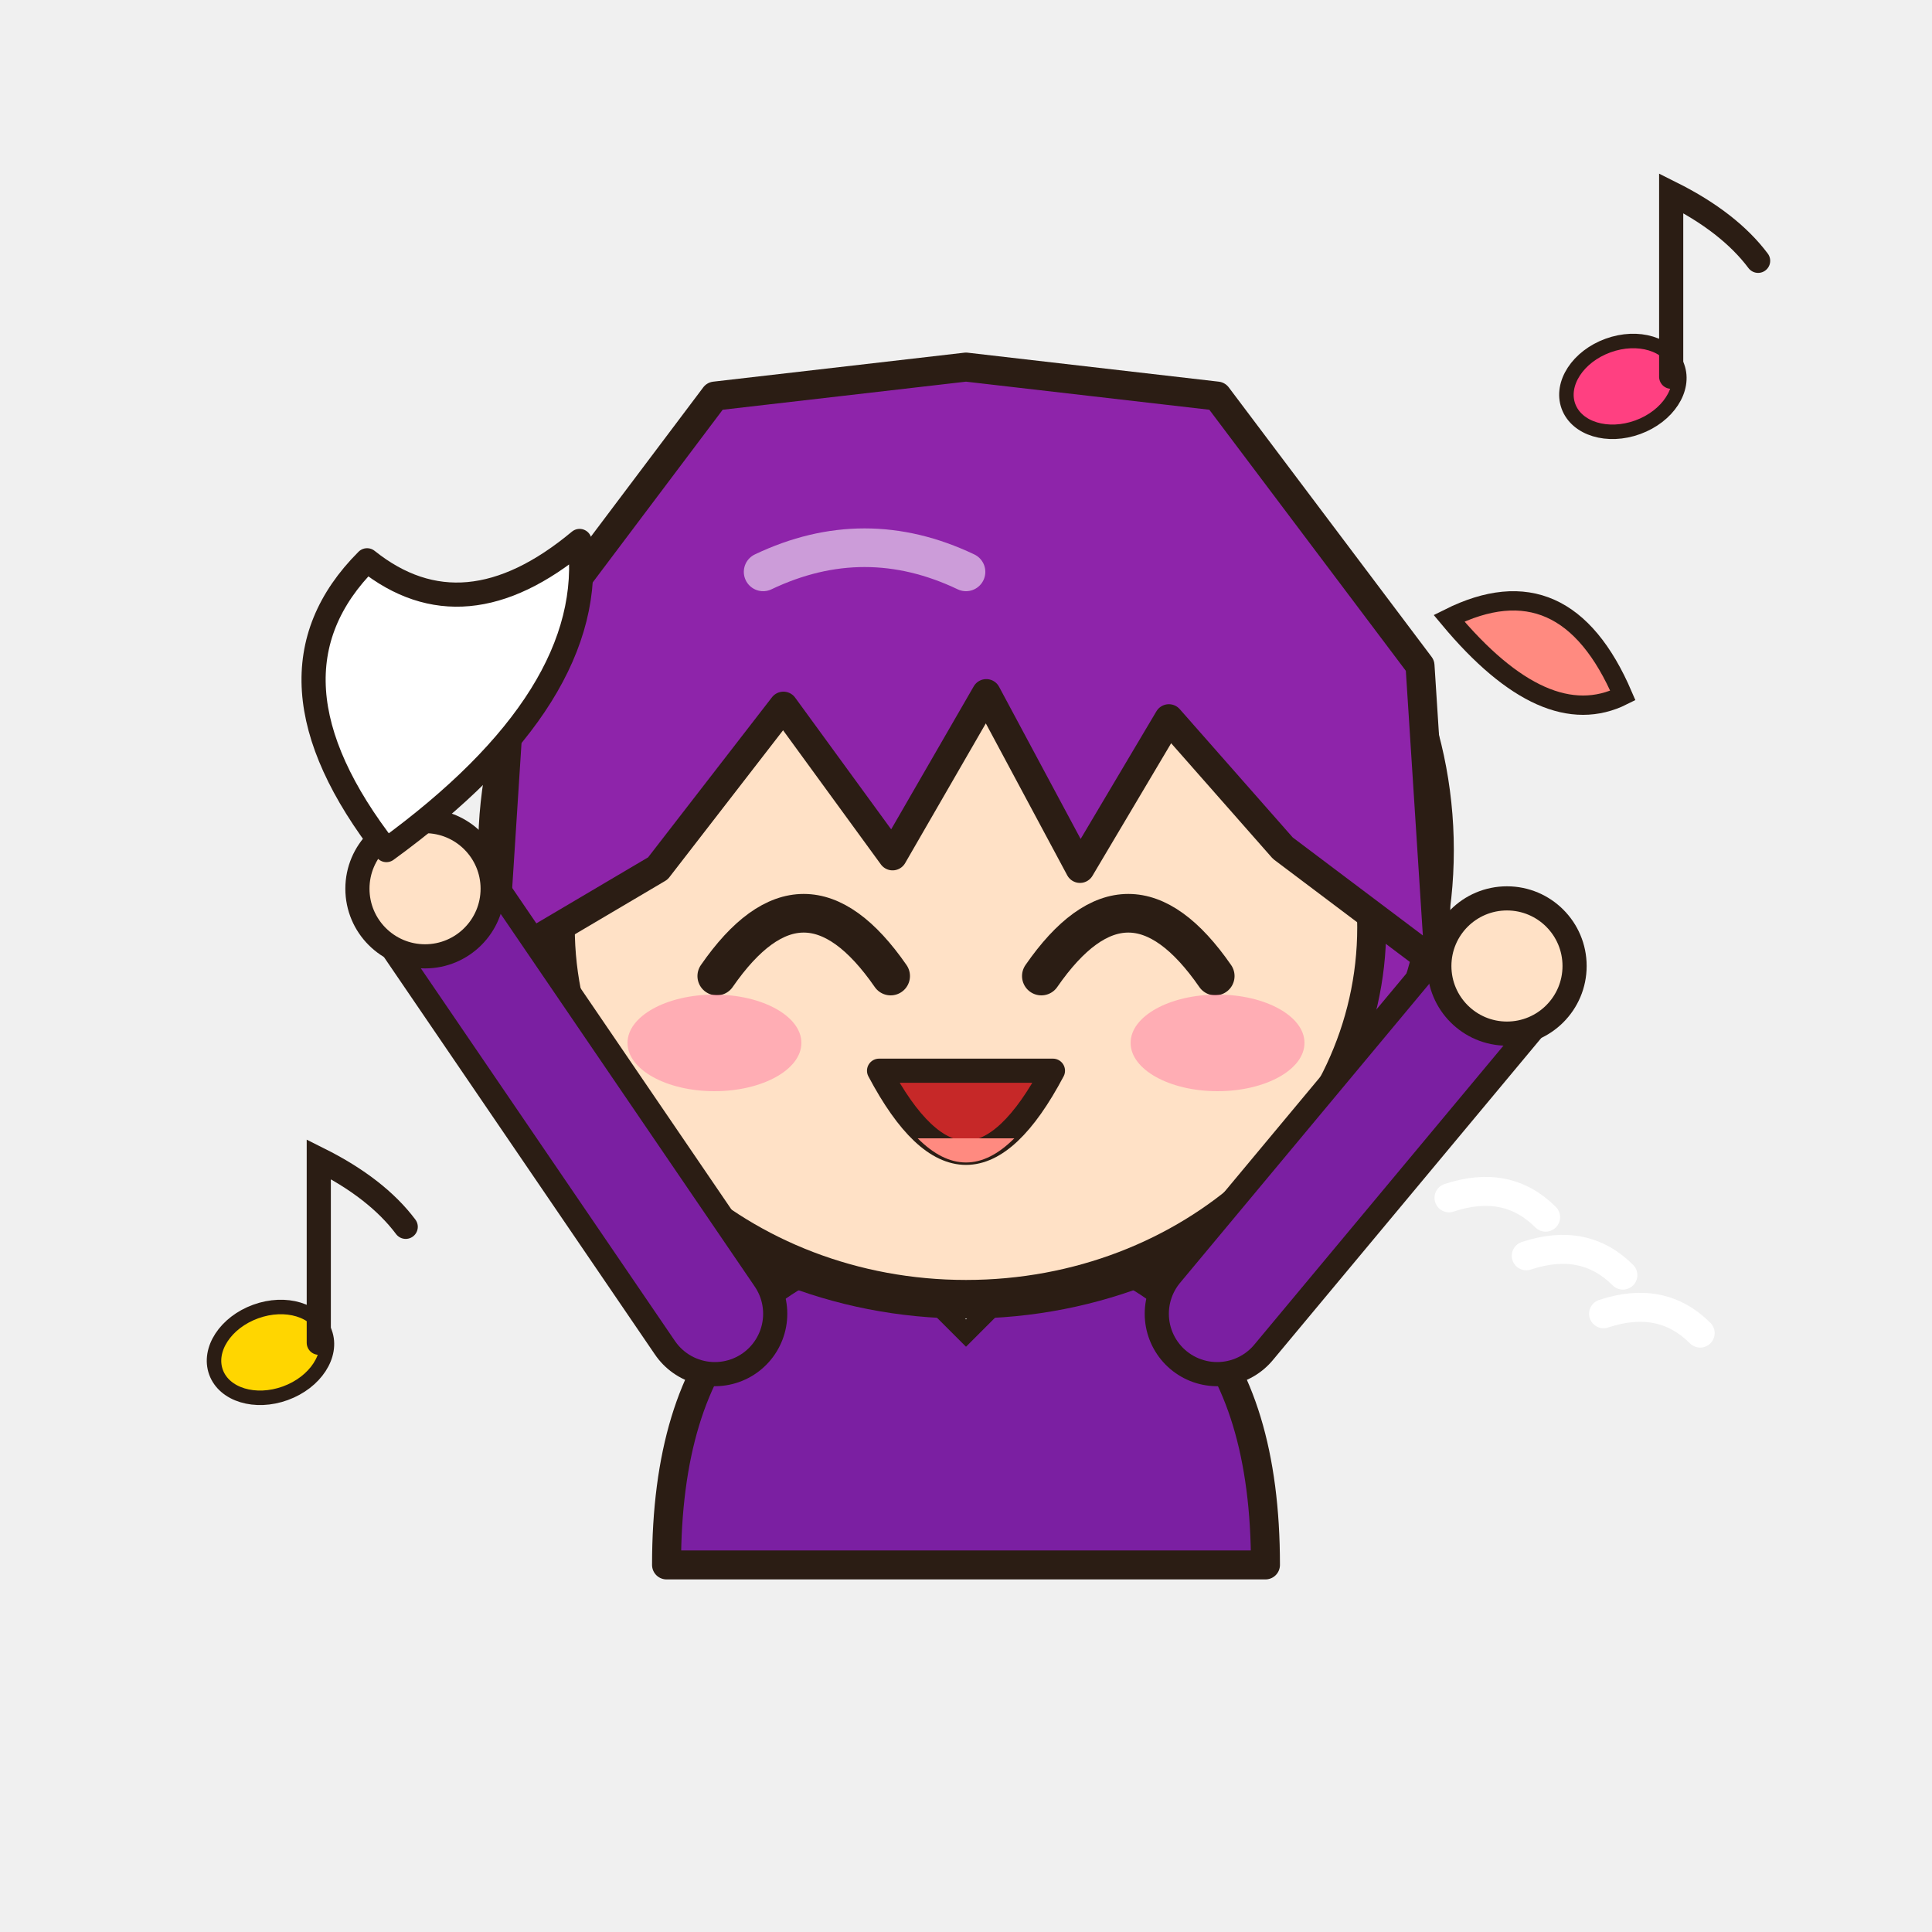
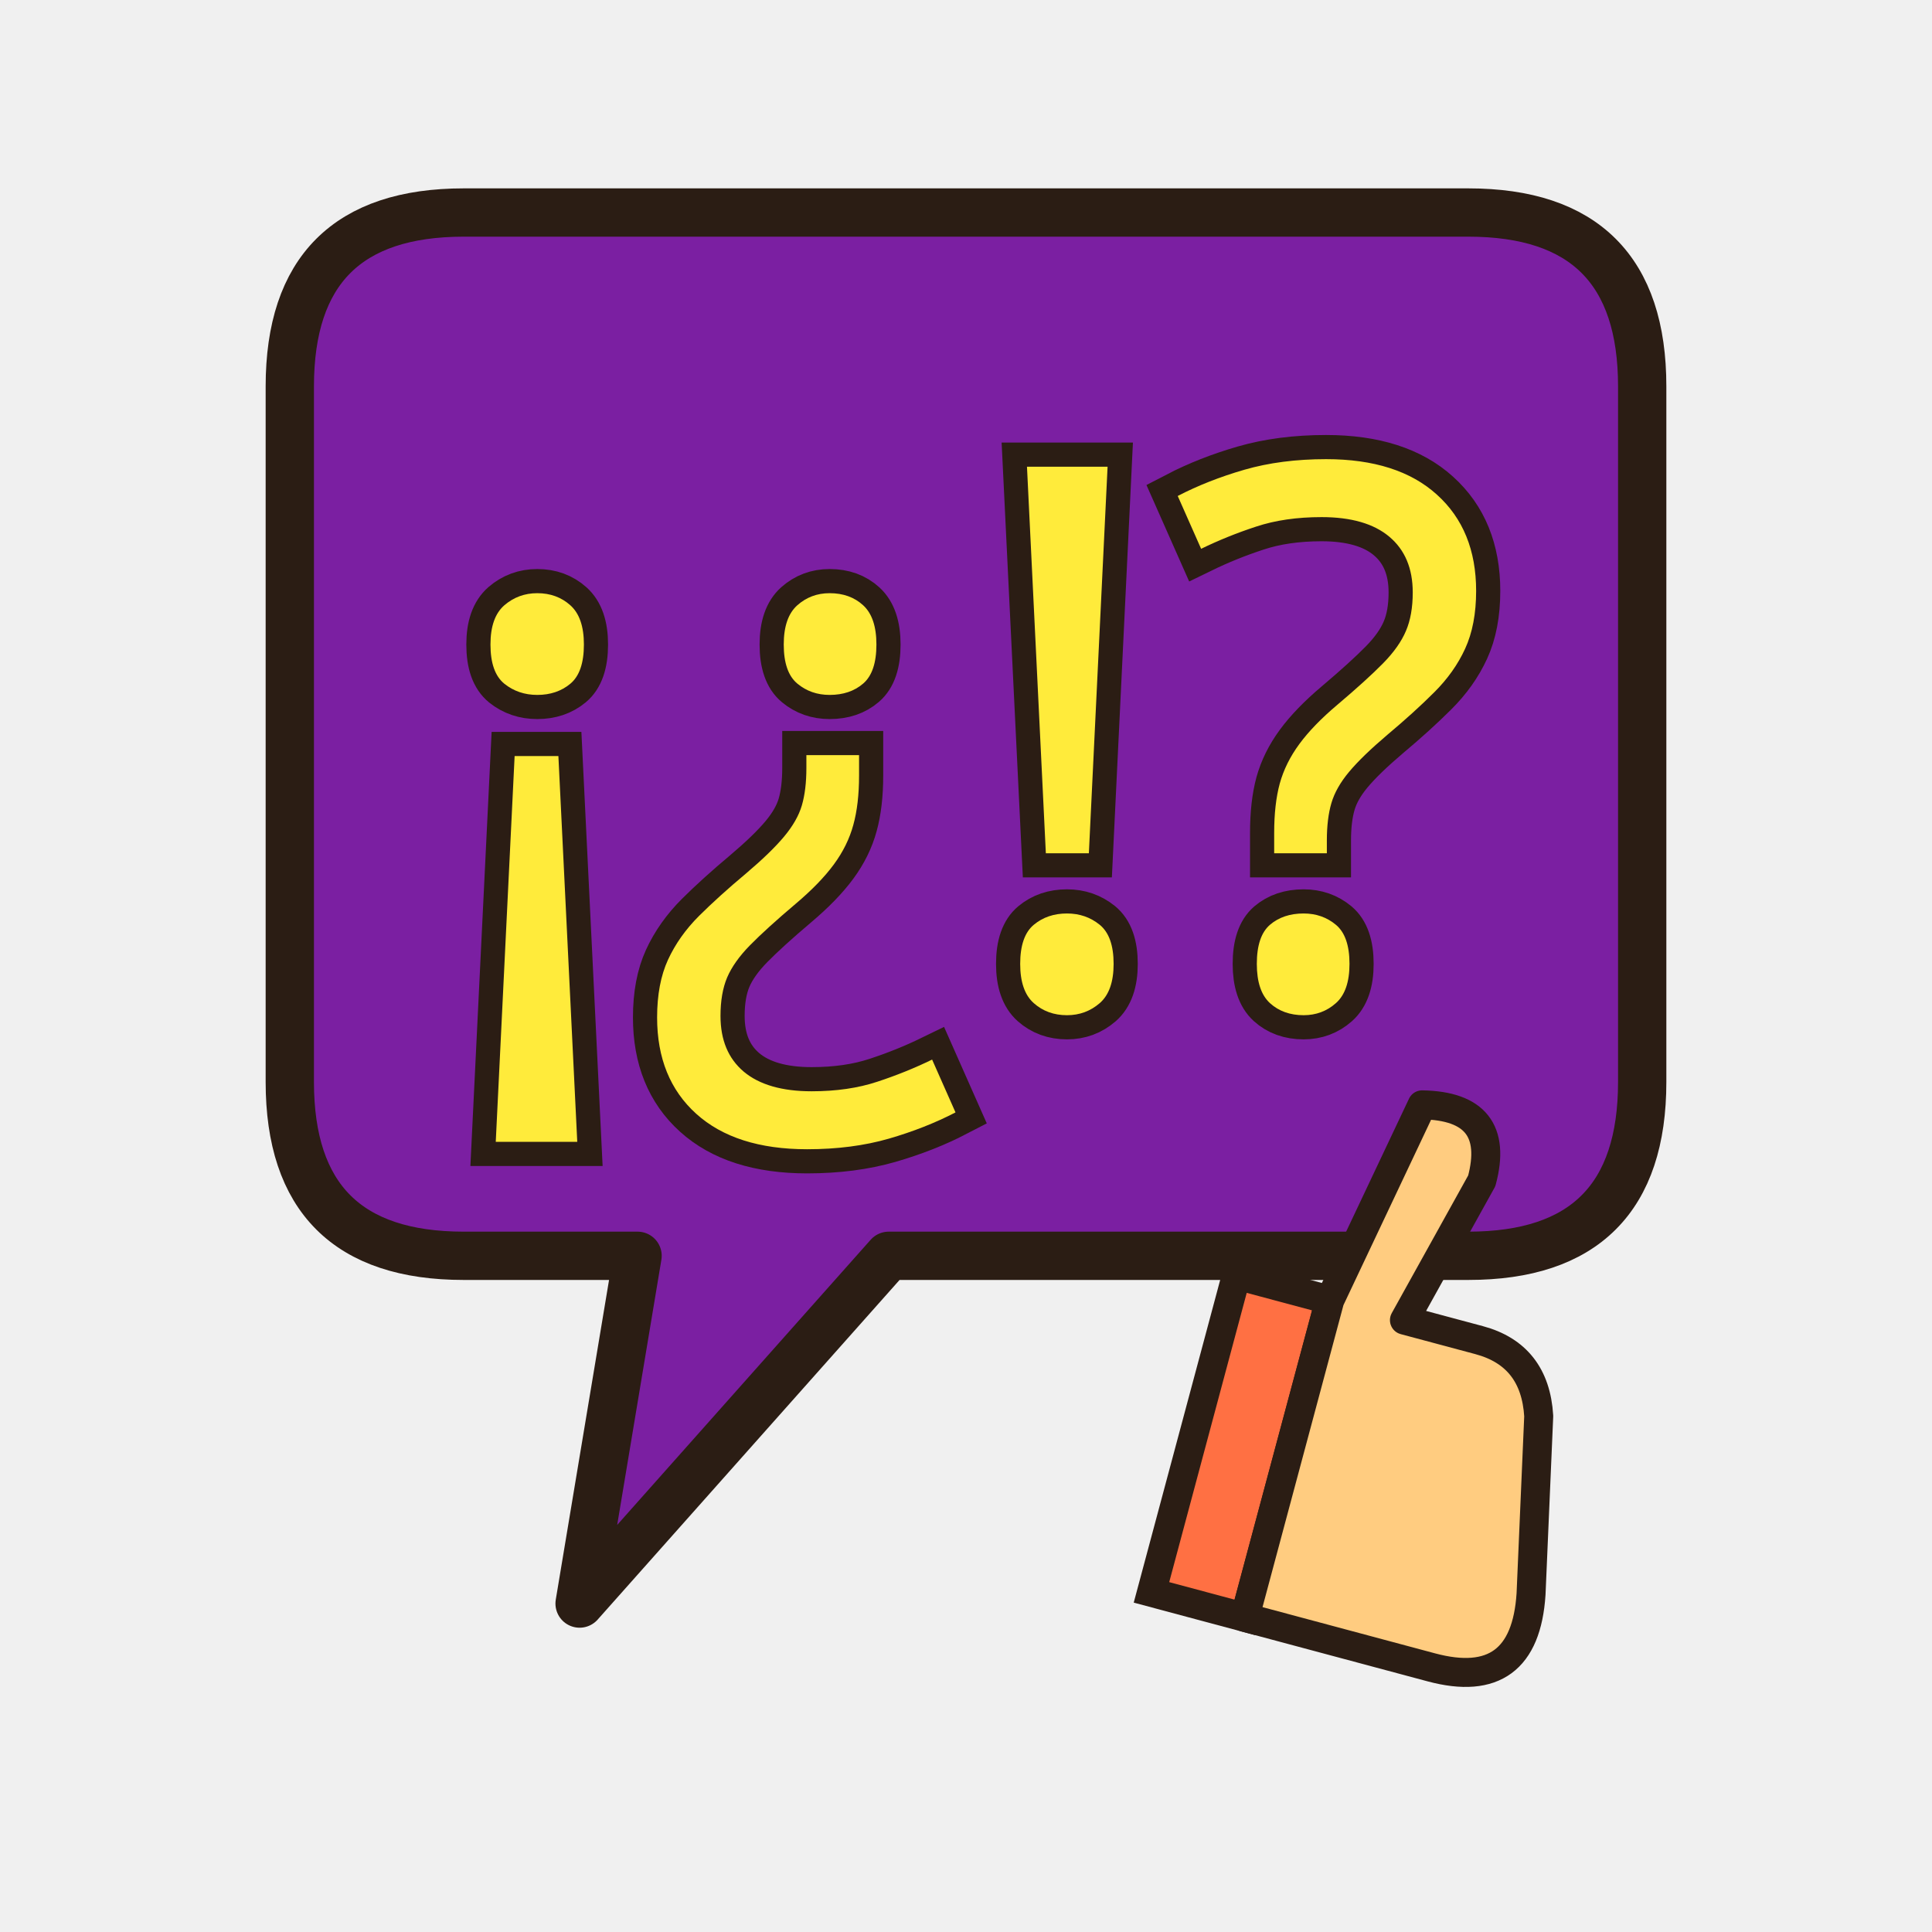
<svg xmlns="http://www.w3.org/2000/svg" viewBox="0 0 200 200" width="200" height="200">
-   <path d="M69,162 Q69,128 100,128 Q131,128 131,162 Z" fill="#7b1fa2" stroke="#2b1d14" stroke-width="3" stroke-linejoin="round" />
-   <path d="M92,130 L100,138 L108,130" fill="#fff" stroke="#2b1d14" stroke-width="2" />
-   <ellipse cx="100" cy="88" rx="49" ry="47" fill="#8e24aa" stroke="#2b1d14" stroke-width="3" />
-   <ellipse cx="100" cy="96" rx="42" ry="38" fill="#ffe1c6" stroke="#2b1d14" stroke-width="3" />
-   <polygon points="51.0,100.0 53.0,68.9 74.0,41.0 100.0,38.0 126.0,41.0 147.0,68.9 149.0,100.0 132.8,87.8 121.0,74.4 111.8,89.9 102.1,71.8 92.4,88.6 81.1,73.1 68.1,89.9" fill="#8e24aa" stroke="#2b1d14" stroke-width="3" stroke-linejoin="round" />
-   <path d="M79.0,59.2 q10.5,-5.0 21.0,0" stroke="#fff" stroke-opacity=".55" stroke-width="4" fill="none" stroke-linecap="round" />
-   <path d="M74.2,101.04 Q83.2,88.04 92.2,101.04" stroke="#2b1d14" stroke-width="4" fill="none" stroke-linecap="round" />
-   <path d="M107.8,101.04 Q116.8,88.04 125.8,101.04" stroke="#2b1d14" stroke-width="4" fill="none" stroke-linecap="round" />
-   <ellipse cx="73.96" cy="107.96" rx="9" ry="5" fill="#ff7aa2" opacity=".5" />
-   <ellipse cx="126.04" cy="107.96" rx="9" ry="5" fill="#ff7aa2" opacity=".5" />
-   <path d="M91,110.84 Q100,127.84 109,110.84 Z" fill="#c62828" stroke="#2b1d14" stroke-width="2.5" stroke-linejoin="round" />
-   <path d="M95,117.84 Q100,122.84 105,117.84" fill="#ff8a80" />
-   <line x1="74" y1="136" x2="44" y2="92" stroke="#2b1d14" stroke-width="15" stroke-linecap="round" />
-   <line x1="74" y1="136" x2="44" y2="92" stroke="#7b1fa2" stroke-width="10" stroke-linecap="round" />
-   <circle cx="44" cy="92" r="7" fill="#ffe1c6" stroke="#2b1d14" stroke-width="2.5" />
-   <line x1="126" y1="136" x2="156" y2="100" stroke="#2b1d14" stroke-width="15" stroke-linecap="round" />
-   <line x1="126" y1="136" x2="156" y2="100" stroke="#7b1fa2" stroke-width="10" stroke-linecap="round" />
-   <circle cx="156" cy="100" r="7" fill="#ffe1c6" stroke="#2b1d14" stroke-width="2.5" />
-   <path d="M40,88 q-14,-18 -2,-30 q10,8 22,-2 q2,16 -20,32 Z" fill="#fff" stroke="#2b1d14" stroke-width="2.5" stroke-linejoin="round" />
-   <path d="M150,64 q12,-6 18,8 q-8,4 -18,-8 Z" fill="#ff8a80" stroke="#2b1d14" stroke-width="2" />
-   <ellipse cx="168" cy="40" rx="6" ry="4.5" transform="rotate(-20 168 40)" fill="#ff4081" stroke="#2b1d14" stroke-width="1.5" />
-   <path d="M173,39 V20 q6,3 9,7" stroke="#2b1d14" stroke-width="2.5" fill="none" stroke-linecap="round" />
-   <ellipse cx="28" cy="140" rx="6" ry="4.5" transform="rotate(-20 28 140)" fill="#ffd600" stroke="#2b1d14" stroke-width="1.5" />
-   <path d="M33,139 V120 q6,3 9,7" stroke="#2b1d14" stroke-width="2.5" fill="none" stroke-linecap="round" />
-   <path d="M150,124 q6,-2 10,2" stroke="#fff" stroke-width="3" fill="none" stroke-linecap="round" />
-   <path d="M158,130 q6,-2 10,2" stroke="#fff" stroke-width="3" fill="none" stroke-linecap="round" />
-   <path d="M166,136 q6,-2 10,2" stroke="#fff" stroke-width="3" fill="none" stroke-linecap="round" />
+   <path d="M30,40 Q30,22 48,22 L152,22 Q170,22 170,40 L170,112 Q170,130 152,130 L92,130 L60,166 L66,130 L48,130 Q30,130 30,112 Z" fill="#7b1fa2" stroke="#2b1d14" stroke-width="5" stroke-linejoin="round" />
+   <text x="100" y="104" font-family="Impact, 'Arial Black', sans-serif" font-size="78" text-anchor="middle" fill="#ffeb3b" stroke="#2b1d14" stroke-width="5" paint-order="stroke">¡¿!?</text>
+   <g transform="translate(128 132) rotate(15)">
+     <path d="M0,0 L0,34 L10,34 L10,0 Z" fill="#ff7043" stroke="#2b1d14" stroke-width="3" />
+     <path d="M10,2 L30,2 Q40,2 38,12 L34,30 Q32,36 26,36 L18,36 L22,52 Q22,60 14,58 L10,36 Z" fill="#ffcc80" stroke="#2b1d14" stroke-width="3" stroke-linejoin="round" transform="scale(1,-1) translate(0,-36)" />
+   </g>
</svg>
